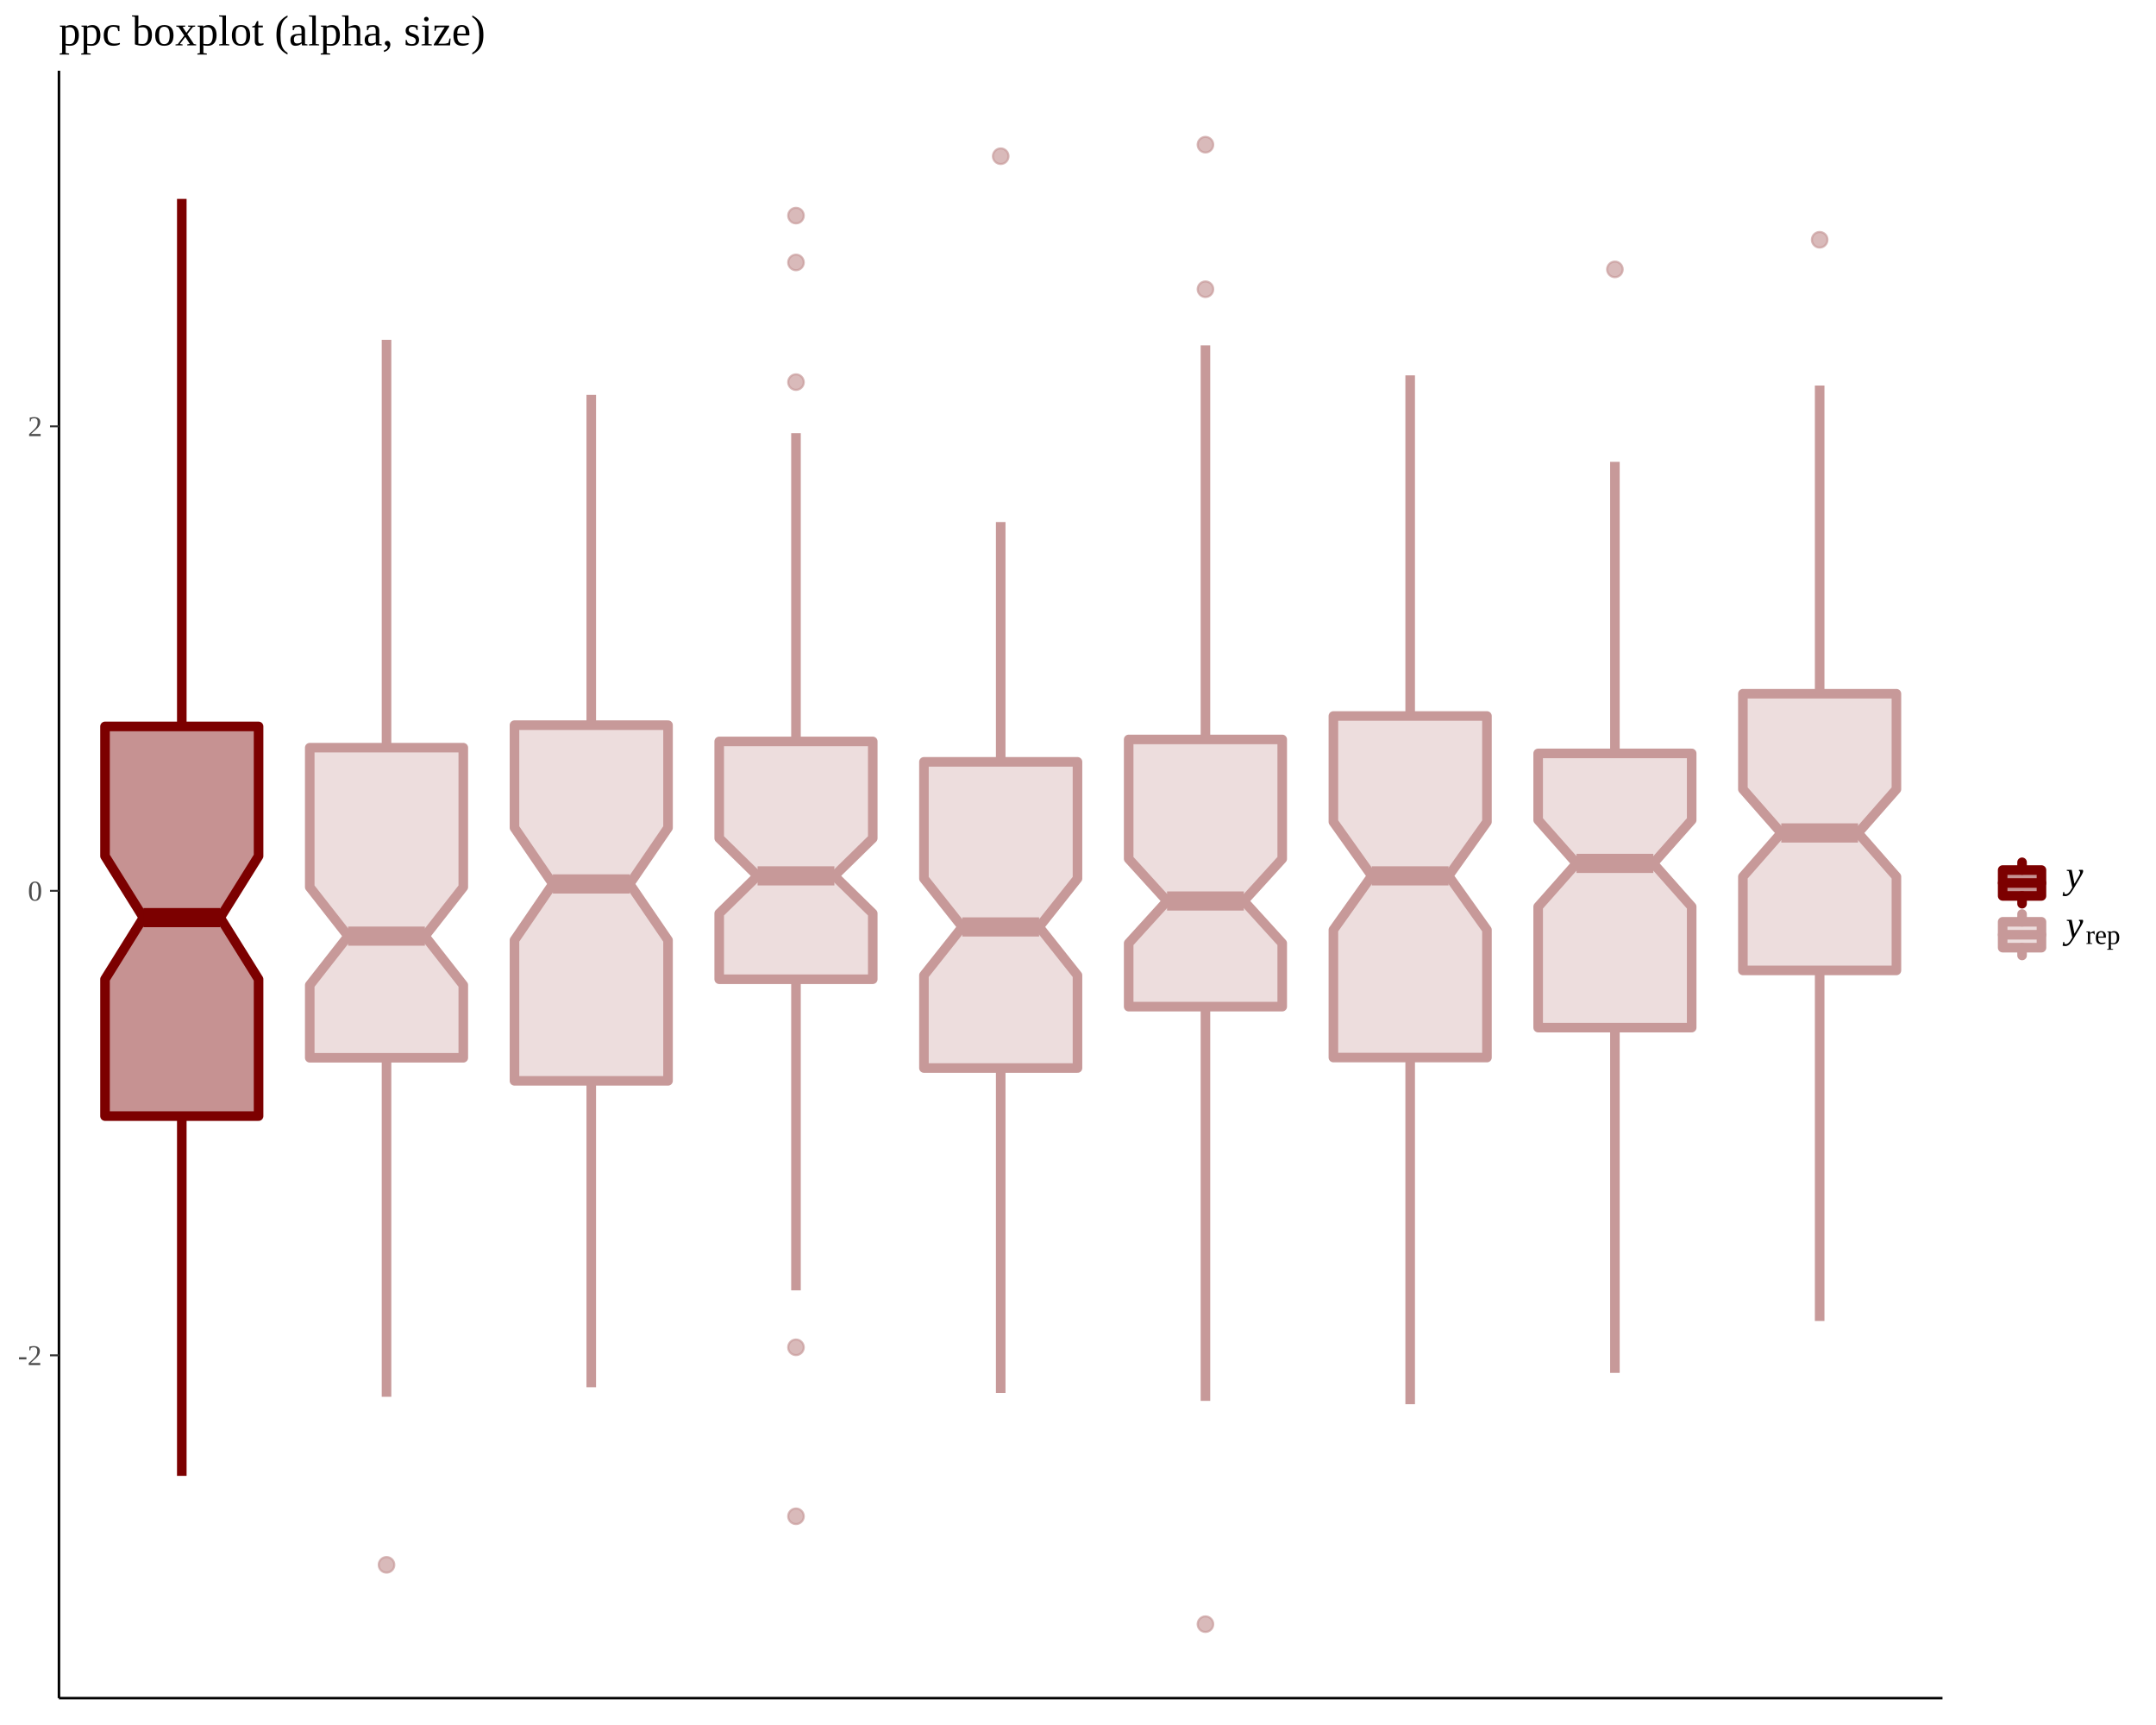
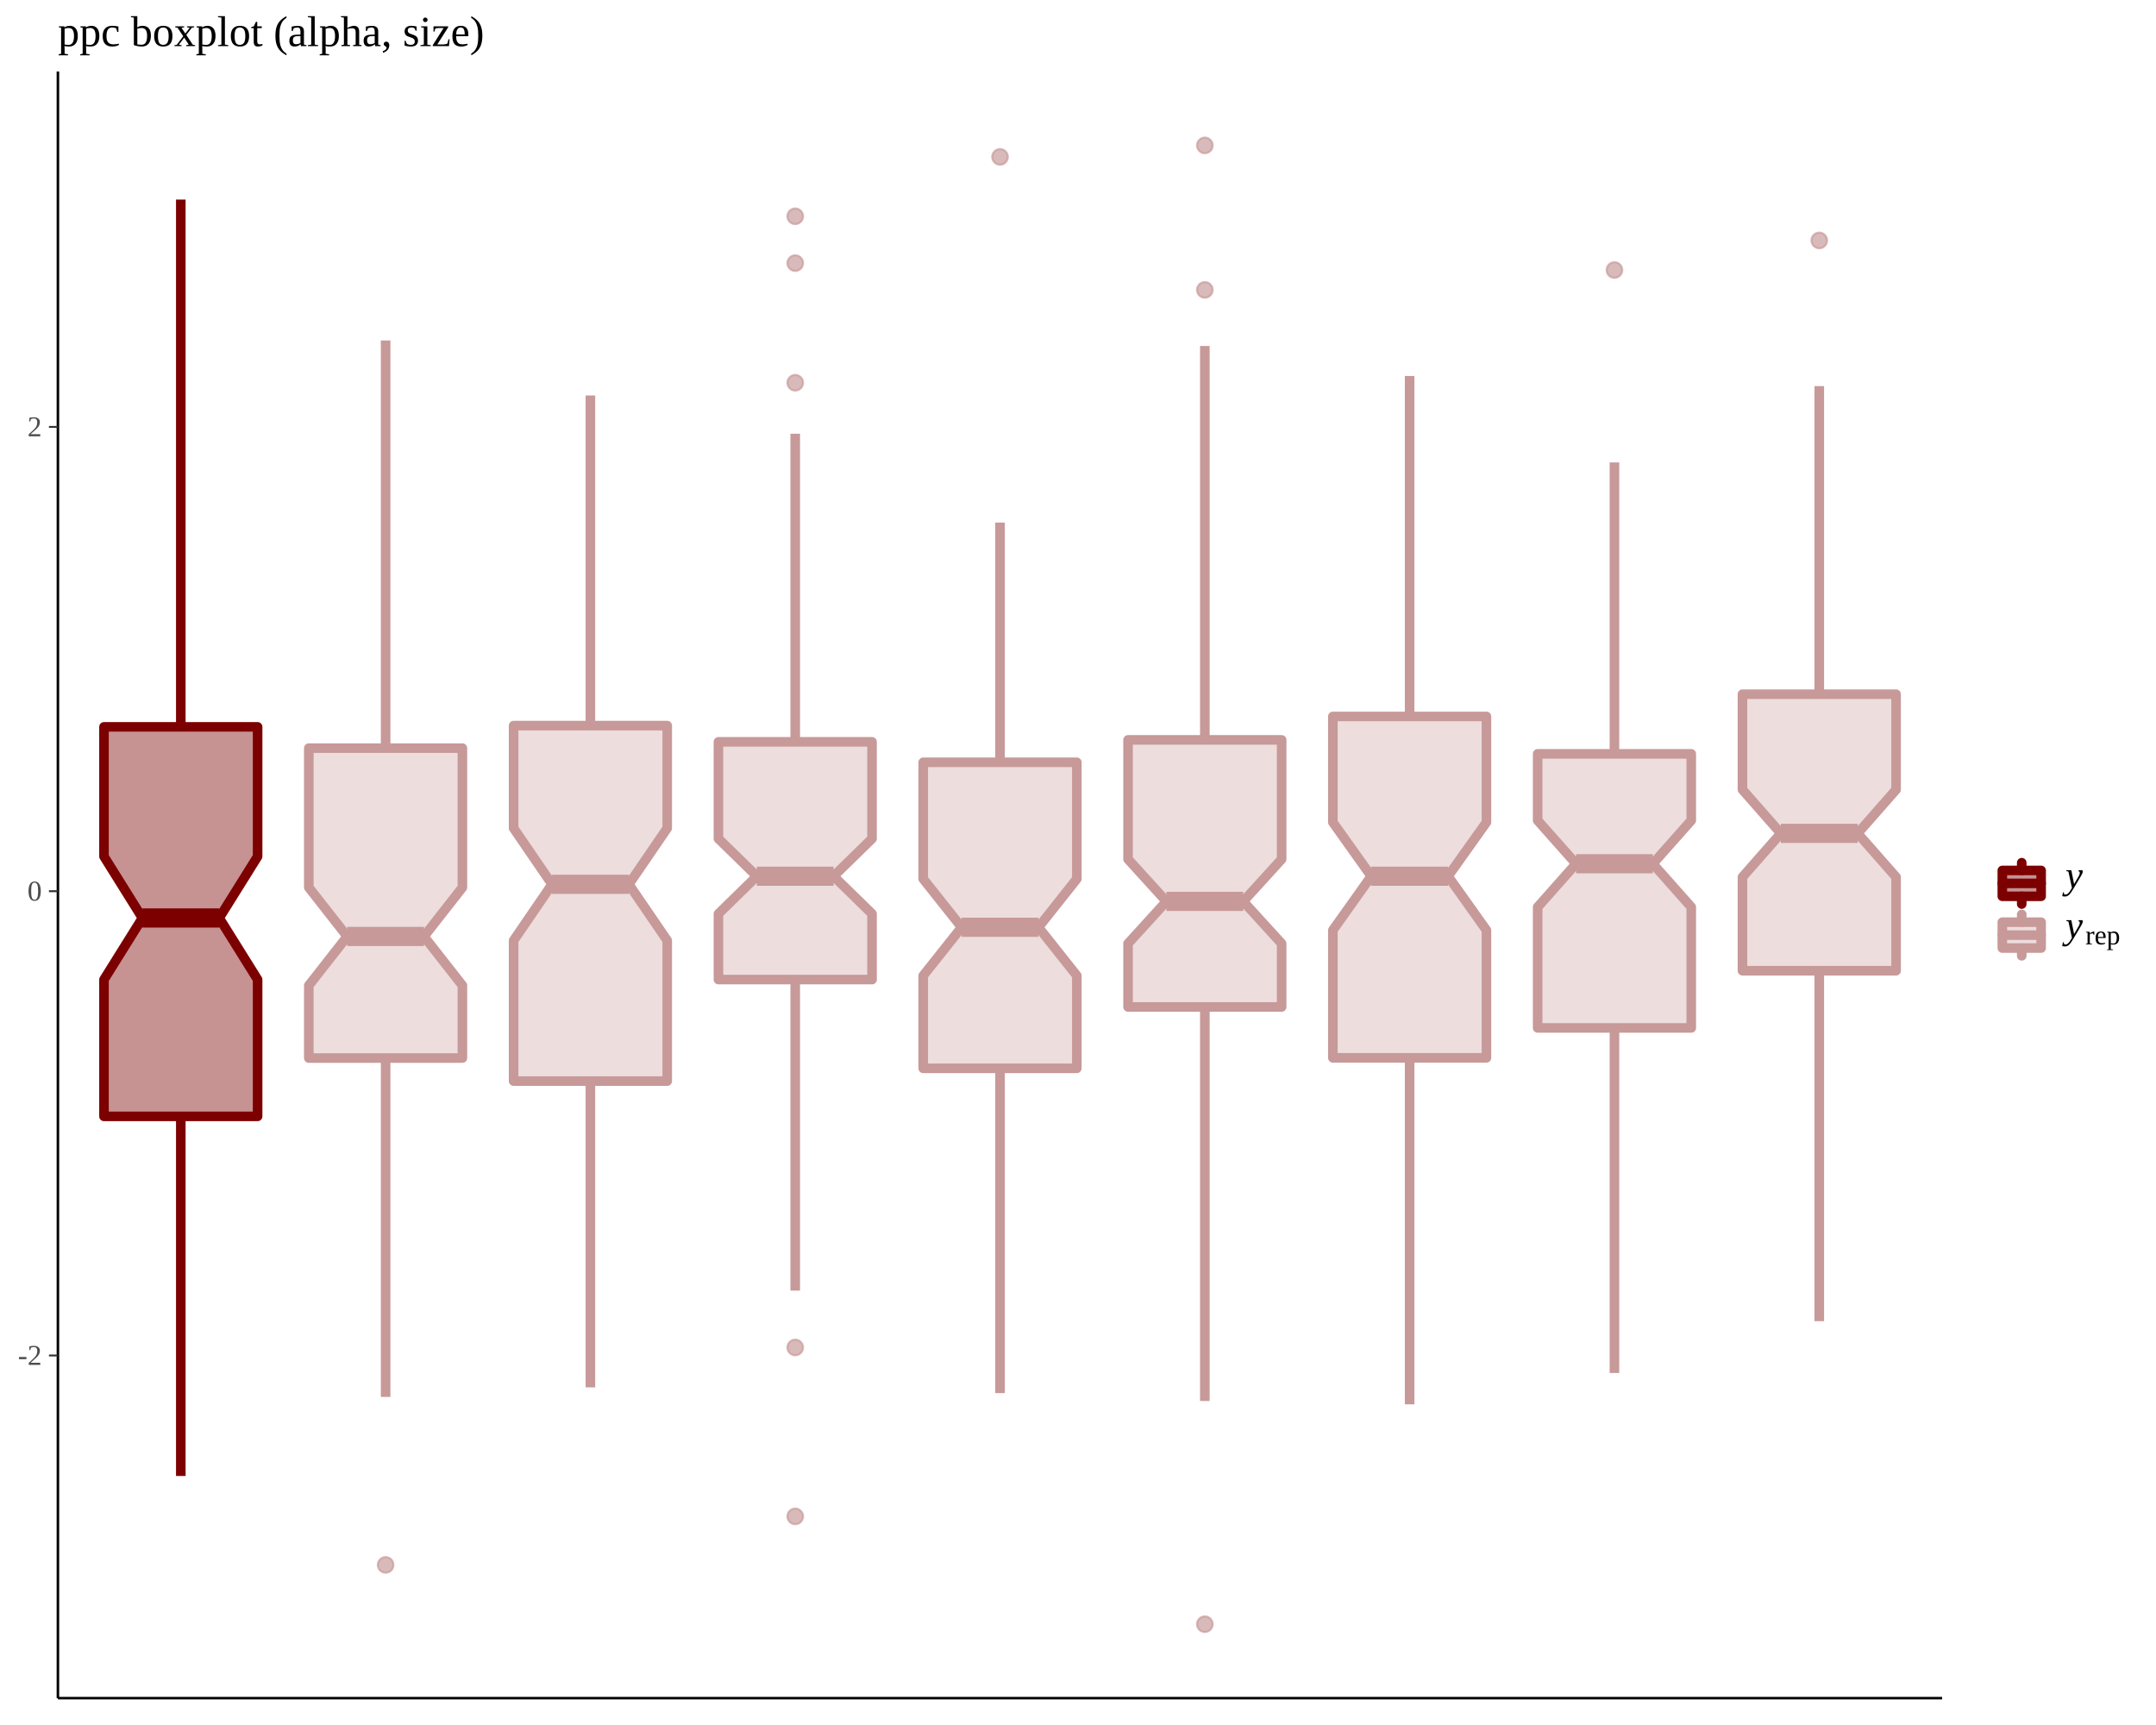
<svg xmlns="http://www.w3.org/2000/svg" viewBox="0 0 720.00 576.00">
  <defs>
    <style type="text/css">
-     line, polyline, path, rect, circle {
+     line, polyline, polygon, path, rect, circle {
      fill: none;
      stroke: #000000;
      stroke-linecap: round;
      stroke-linejoin: round;
      stroke-miterlimit: 10.00;
    }
  </style>
  </defs>
  <rect width="100%" height="100%" style="stroke: none; fill: #FFFFFF;" />
  <defs>
-     <clipPath id="cpMTkuNjg3NXw2NDguNjk3fDU2Ny4wMzR8MjMuNjExNA==">
-       <rect x="19.69" y="23.61" width="629.01" height="543.42" />
+     <clipPath id="cpMTkuMzR8NjQ4LjU4fDU2Ny4wM3wyMy44Ng==">
+       <rect x="19.34" y="23.86" width="629.24" height="543.17" />
    </clipPath>
  </defs>
-   <line x1="60.71" y1="242.56" x2="60.71" y2="66.42" style="stroke-width: 3.20; stroke: #7C0000; stroke-linecap: butt;" clip-path="url(#cpMTkuNjg3NXw2NDguNjk3fDU2Ny4wMzR8MjMuNjExNA==)" />
-   <line x1="60.71" y1="372.68" x2="60.71" y2="492.81" style="stroke-width: 3.20; stroke: #7C0000; stroke-linecap: butt;" clip-path="url(#cpMTkuNjg3NXw2NDguNjk3fDU2Ny4wMzR8MjMuNjExNA==)" />
-   <polyline points="35.07,242.56 35.07,285.86 47.89,306.41 35.07,326.97 35.07,372.68 86.35,372.68 86.35,326.97 73.53,306.41 86.35,285.86 86.35,242.56 35.07,242.56 " style="stroke-width: 3.20; stroke: #7C0000; fill: #8F2727; fill-opacity: 0.50;" clip-path="url(#cpMTkuNjg3NXw2NDguNjk3fDU2Ny4wMzR8MjMuNjExNA==)" />
-   <line x1="47.89" y1="306.41" x2="73.53" y2="306.41" style="stroke-width: 6.40; stroke: #7C0000; stroke-linecap: butt;" clip-path="url(#cpMTkuNjg3NXw2NDguNjk3fDU2Ny4wMzR8MjMuNjExNA==)" />
-   <circle cx="129.08" cy="522.52" r="1.95pt" style="stroke-width: 0.71; stroke: #C79999; stroke-opacity: 0.67; fill: #C79999; fill-opacity: 0.67;" clip-path="url(#cpMTkuNjg3NXw2NDguNjk3fDU2Ny4wMzR8MjMuNjExNA==)" />
-   <line x1="129.08" y1="249.66" x2="129.08" y2="113.48" style="stroke-width: 3.20; stroke: #C79999; stroke-linecap: butt;" clip-path="url(#cpMTkuNjg3NXw2NDguNjk3fDU2Ny4wMzR8MjMuNjExNA==)" />
-   <line x1="129.08" y1="353.20" x2="129.08" y2="466.40" style="stroke-width: 3.20; stroke: #C79999; stroke-linecap: butt;" clip-path="url(#cpMTkuNjg3NXw2NDguNjk3fDU2Ny4wMzR8MjMuNjExNA==)" />
-   <polyline points="103.44,249.66 103.44,296.22 116.26,312.58 103.44,328.94 103.44,353.20 154.72,353.20 154.72,328.94 141.90,312.58 154.72,296.22 154.72,249.66 103.44,249.66 " style="stroke-width: 3.20; stroke: #C79999; fill: #DCBCBC; fill-opacity: 0.50;" clip-path="url(#cpMTkuNjg3NXw2NDguNjk3fDU2Ny4wMzR8MjMuNjExNA==)" />
-   <line x1="116.26" y1="312.58" x2="141.90" y2="312.58" style="stroke-width: 6.40; stroke: #C79999; stroke-linecap: butt;" clip-path="url(#cpMTkuNjg3NXw2NDguNjk3fDU2Ny4wMzR8MjMuNjExNA==)" />
-   <line x1="197.45" y1="242.14" x2="197.45" y2="131.85" style="stroke-width: 3.20; stroke: #C79999; stroke-linecap: butt;" clip-path="url(#cpMTkuNjg3NXw2NDguNjk3fDU2Ny4wMzR8MjMuNjExNA==)" />
-   <line x1="197.45" y1="360.90" x2="197.45" y2="463.21" style="stroke-width: 3.20; stroke: #C79999; stroke-linecap: butt;" clip-path="url(#cpMTkuNjg3NXw2NDguNjk3fDU2Ny4wMzR8MjMuNjExNA==)" />
-   <polyline points="171.81,242.14 171.81,276.40 184.63,295.16 171.81,313.93 171.81,360.90 223.09,360.90 223.09,313.93 210.27,295.16 223.09,276.40 223.09,242.14 171.81,242.14 " style="stroke-width: 3.20; stroke: #C79999; fill: #DCBCBC; fill-opacity: 0.50;" clip-path="url(#cpMTkuNjg3NXw2NDguNjk3fDU2Ny4wMzR8MjMuNjExNA==)" />
-   <line x1="184.63" y1="295.16" x2="210.27" y2="295.16" style="stroke-width: 6.40; stroke: #C79999; stroke-linecap: butt;" clip-path="url(#cpMTkuNjg3NXw2NDguNjk3fDU2Ny4wMzR8MjMuNjExNA==)" />
-   <circle cx="265.82" cy="71.99" r="1.95pt" style="stroke-width: 0.71; stroke: #C79999; stroke-opacity: 0.67; fill: #C79999; fill-opacity: 0.67;" clip-path="url(#cpMTkuNjg3NXw2NDguNjk3fDU2Ny4wMzR8MjMuNjExNA==)" />
-   <circle cx="265.82" cy="449.89" r="1.95pt" style="stroke-width: 0.71; stroke: #C79999; stroke-opacity: 0.67; fill: #C79999; fill-opacity: 0.67;" clip-path="url(#cpMTkuNjg3NXw2NDguNjk3fDU2Ny4wMzR8MjMuNjExNA==)" />
-   <circle cx="265.82" cy="127.59" r="1.95pt" style="stroke-width: 0.71; stroke: #C79999; stroke-opacity: 0.67; fill: #C79999; fill-opacity: 0.67;" clip-path="url(#cpMTkuNjg3NXw2NDguNjk3fDU2Ny4wMzR8MjMuNjExNA==)" />
-   <circle cx="265.82" cy="87.64" r="1.95pt" style="stroke-width: 0.71; stroke: #C79999; stroke-opacity: 0.67; fill: #C79999; fill-opacity: 0.67;" clip-path="url(#cpMTkuNjg3NXw2NDguNjk3fDU2Ny4wMzR8MjMuNjExNA==)" />
-   <circle cx="265.82" cy="506.31" r="1.95pt" style="stroke-width: 0.71; stroke: #C79999; stroke-opacity: 0.67; fill: #C79999; fill-opacity: 0.67;" clip-path="url(#cpMTkuNjg3NXw2NDguNjk3fDU2Ny4wMzR8MjMuNjExNA==)" />
-   <line x1="265.82" y1="247.57" x2="265.82" y2="144.63" style="stroke-width: 3.20; stroke: #C79999; stroke-linecap: butt;" clip-path="url(#cpMTkuNjg3NXw2NDguNjk3fDU2Ny4wMzR8MjMuNjExNA==)" />
-   <line x1="265.82" y1="326.98" x2="265.82" y2="430.87" style="stroke-width: 3.20; stroke: #C79999; stroke-linecap: butt;" clip-path="url(#cpMTkuNjg3NXw2NDguNjk3fDU2Ny4wMzR8MjMuNjExNA==)" />
-   <polyline points="240.18,247.57 240.18,279.91 253.00,292.46 240.18,305.01 240.18,326.98 291.46,326.98 291.46,305.01 278.64,292.46 291.46,279.91 291.46,247.57 240.18,247.57 " style="stroke-width: 3.20; stroke: #C79999; fill: #DCBCBC; fill-opacity: 0.50;" clip-path="url(#cpMTkuNjg3NXw2NDguNjk3fDU2Ny4wMzR8MjMuNjExNA==)" />
-   <line x1="253.00" y1="292.46" x2="278.64" y2="292.46" style="stroke-width: 6.40; stroke: #C79999; stroke-linecap: butt;" clip-path="url(#cpMTkuNjg3NXw2NDguNjk3fDU2Ny4wMzR8MjMuNjExNA==)" />
-   <circle cx="334.19" cy="52.16" r="1.95pt" style="stroke-width: 0.71; stroke: #C79999; stroke-opacity: 0.67; fill: #C79999; fill-opacity: 0.67;" clip-path="url(#cpMTkuNjg3NXw2NDguNjk3fDU2Ny4wMzR8MjMuNjExNA==)" />
-   <line x1="334.19" y1="254.39" x2="334.19" y2="174.31" style="stroke-width: 3.20; stroke: #C79999; stroke-linecap: butt;" clip-path="url(#cpMTkuNjg3NXw2NDguNjk3fDU2Ny4wMzR8MjMuNjExNA==)" />
-   <line x1="334.19" y1="356.63" x2="334.19" y2="465.12" style="stroke-width: 3.20; stroke: #C79999; stroke-linecap: butt;" clip-path="url(#cpMTkuNjg3NXw2NDguNjk3fDU2Ny4wMzR8MjMuNjExNA==)" />
-   <polyline points="308.55,254.39 308.55,293.36 321.37,309.51 308.55,325.67 308.55,356.63 359.83,356.63 359.83,325.67 347.01,309.51 359.83,293.36 359.83,254.39 308.55,254.39 " style="stroke-width: 3.20; stroke: #C79999; fill: #DCBCBC; fill-opacity: 0.50;" clip-path="url(#cpMTkuNjg3NXw2NDguNjk3fDU2Ny4wMzR8MjMuNjExNA==)" />
-   <line x1="321.37" y1="309.51" x2="347.01" y2="309.51" style="stroke-width: 6.40; stroke: #C79999; stroke-linecap: butt;" clip-path="url(#cpMTkuNjg3NXw2NDguNjk3fDU2Ny4wMzR8MjMuNjExNA==)" />
-   <circle cx="402.56" cy="96.58" r="1.95pt" style="stroke-width: 0.71; stroke: #C79999; stroke-opacity: 0.67; fill: #C79999; fill-opacity: 0.67;" clip-path="url(#cpMTkuNjg3NXw2NDguNjk3fDU2Ny4wMzR8MjMuNjExNA==)" />
-   <circle cx="402.56" cy="48.31" r="1.95pt" style="stroke-width: 0.71; stroke: #C79999; stroke-opacity: 0.67; fill: #C79999; fill-opacity: 0.67;" clip-path="url(#cpMTkuNjg3NXw2NDguNjk3fDU2Ny4wMzR8MjMuNjExNA==)" />
-   <circle cx="402.56" cy="542.33" r="1.95pt" style="stroke-width: 0.71; stroke: #C79999; stroke-opacity: 0.67; fill: #C79999; fill-opacity: 0.67;" clip-path="url(#cpMTkuNjg3NXw2NDguNjk3fDU2Ny4wMzR8MjMuNjExNA==)" />
-   <line x1="402.56" y1="246.91" x2="402.56" y2="115.32" style="stroke-width: 3.20; stroke: #C79999; stroke-linecap: butt;" clip-path="url(#cpMTkuNjg3NXw2NDguNjk3fDU2Ny4wMzR8MjMuNjExNA==)" />
-   <line x1="402.56" y1="336.13" x2="402.56" y2="467.76" style="stroke-width: 3.20; stroke: #C79999; stroke-linecap: butt;" clip-path="url(#cpMTkuNjg3NXw2NDguNjk3fDU2Ny4wMzR8MjMuNjExNA==)" />
-   <polyline points="376.92,246.91 376.92,286.77 389.74,300.86 376.92,314.96 376.92,336.13 428.20,336.13 428.20,314.96 415.38,300.86 428.20,286.77 428.20,246.91 376.92,246.91 " style="stroke-width: 3.20; stroke: #C79999; fill: #DCBCBC; fill-opacity: 0.50;" clip-path="url(#cpMTkuNjg3NXw2NDguNjk3fDU2Ny4wMzR8MjMuNjExNA==)" />
-   <line x1="389.74" y1="300.86" x2="415.38" y2="300.86" style="stroke-width: 6.40; stroke: #C79999; stroke-linecap: butt;" clip-path="url(#cpMTkuNjg3NXw2NDguNjk3fDU2Ny4wMzR8MjMuNjExNA==)" />
-   <line x1="470.93" y1="239.08" x2="470.93" y2="125.34" style="stroke-width: 3.20; stroke: #C79999; stroke-linecap: butt;" clip-path="url(#cpMTkuNjg3NXw2NDguNjk3fDU2Ny4wMzR8MjMuNjExNA==)" />
-   <line x1="470.93" y1="353.13" x2="470.93" y2="468.88" style="stroke-width: 3.20; stroke: #C79999; stroke-linecap: butt;" clip-path="url(#cpMTkuNjg3NXw2NDguNjk3fDU2Ny4wMzR8MjMuNjExNA==)" />
-   <polyline points="445.29,239.08 445.29,274.44 458.11,292.46 445.29,310.48 445.29,353.13 496.57,353.13 496.57,310.48 483.75,292.46 496.57,274.44 496.57,239.08 445.29,239.08 " style="stroke-width: 3.20; stroke: #C79999; fill: #DCBCBC; fill-opacity: 0.50;" clip-path="url(#cpMTkuNjg3NXw2NDguNjk3fDU2Ny4wMzR8MjMuNjExNA==)" />
-   <line x1="458.11" y1="292.46" x2="483.75" y2="292.46" style="stroke-width: 6.40; stroke: #C79999; stroke-linecap: butt;" clip-path="url(#cpMTkuNjg3NXw2NDguNjk3fDU2Ny4wMzR8MjMuNjExNA==)" />
-   <circle cx="539.30" cy="89.95" r="1.95pt" style="stroke-width: 0.71; stroke: #C79999; stroke-opacity: 0.67; fill: #C79999; fill-opacity: 0.67;" clip-path="url(#cpMTkuNjg3NXw2NDguNjk3fDU2Ny4wMzR8MjMuNjExNA==)" />
-   <line x1="539.30" y1="251.57" x2="539.30" y2="154.22" style="stroke-width: 3.20; stroke: #C79999; stroke-linecap: butt;" clip-path="url(#cpMTkuNjg3NXw2NDguNjk3fDU2Ny4wMzR8MjMuNjExNA==)" />
-   <line x1="539.30" y1="343.13" x2="539.30" y2="458.41" style="stroke-width: 3.20; stroke: #C79999; stroke-linecap: butt;" clip-path="url(#cpMTkuNjg3NXw2NDguNjk3fDU2Ny4wMzR8MjMuNjExNA==)" />
-   <polyline points="513.67,251.57 513.67,273.83 526.48,288.30 513.67,302.76 513.67,343.13 564.94,343.13 564.94,302.76 552.12,288.30 564.94,273.83 564.94,251.57 513.67,251.57 " style="stroke-width: 3.20; stroke: #C79999; fill: #DCBCBC; fill-opacity: 0.50;" clip-path="url(#cpMTkuNjg3NXw2NDguNjk3fDU2Ny4wMzR8MjMuNjExNA==)" />
-   <line x1="526.48" y1="288.30" x2="552.12" y2="288.30" style="stroke-width: 6.40; stroke: #C79999; stroke-linecap: butt;" clip-path="url(#cpMTkuNjg3NXw2NDguNjk3fDU2Ny4wMzR8MjMuNjExNA==)" />
-   <circle cx="607.68" cy="80.06" r="1.95pt" style="stroke-width: 0.71; stroke: #C79999; stroke-opacity: 0.67; fill: #C79999; fill-opacity: 0.67;" clip-path="url(#cpMTkuNjg3NXw2NDguNjk3fDU2Ny4wMzR8MjMuNjExNA==)" />
-   <line x1="607.68" y1="231.65" x2="607.68" y2="128.73" style="stroke-width: 3.20; stroke: #C79999; stroke-linecap: butt;" clip-path="url(#cpMTkuNjg3NXw2NDguNjk3fDU2Ny4wMzR8MjMuNjExNA==)" />
-   <line x1="607.68" y1="324.03" x2="607.68" y2="441.10" style="stroke-width: 3.20; stroke: #C79999; stroke-linecap: butt;" clip-path="url(#cpMTkuNjg3NXw2NDguNjk3fDU2Ny4wMzR8MjMuNjExNA==)" />
-   <polyline points="582.04,231.65 582.04,263.54 594.86,278.13 582.04,292.73 582.04,324.03 633.31,324.03 633.31,292.73 620.49,278.13 633.31,263.54 633.31,231.65 582.04,231.65 " style="stroke-width: 3.20; stroke: #C79999; fill: #DCBCBC; fill-opacity: 0.50;" clip-path="url(#cpMTkuNjg3NXw2NDguNjk3fDU2Ny4wMzR8MjMuNjExNA==)" />
-   <line x1="594.86" y1="278.13" x2="620.49" y2="278.13" style="stroke-width: 6.40; stroke: #C79999; stroke-linecap: butt;" clip-path="url(#cpMTkuNjg3NXw2NDguNjk3fDU2Ny4wMzR8MjMuNjExNA==)" />
+   <line x1="60.38" y1="242.71" x2="60.38" y2="66.65" style="stroke-width: 3.20; stroke: #7C0000; stroke-linecap: butt;" clip-path="url(#cpMTkuMzR8NjQ4LjU4fDU2Ny4wM3wyMy44Ng==)" />
+   <line x1="60.38" y1="372.77" x2="60.38" y2="492.84" style="stroke-width: 3.20; stroke: #7C0000; stroke-linecap: butt;" clip-path="url(#cpMTkuMzR8NjQ4LjU4fDU2Ny4wM3wyMy44Ng==)" />
+   <polygon points="34.73,242.71 34.73,285.99 47.56,306.53 34.73,327.08 34.73,372.77 86.03,372.77 86.03,327.08 73.20,306.53 86.03,285.99 86.03,242.71 34.73,242.71 " style="stroke-width: 3.20; stroke: #7C0000; fill: #8F2727; fill-opacity: 0.50;" clip-path="url(#cpMTkuMzR8NjQ4LjU4fDU2Ny4wM3wyMy44Ng==)" />
+   <line x1="47.56" y1="306.53" x2="73.20" y2="306.53" style="stroke-width: 6.40; stroke: #7C0000; stroke-linecap: butt;" clip-path="url(#cpMTkuMzR8NjQ4LjU4fDU2Ny4wM3wyMy44Ng==)" />
+   <circle cx="128.78" cy="522.54" r="1.95pt" style="stroke-width: 0.71; stroke: #C79999; stroke-opacity: 0.67; fill: #C79999; fill-opacity: 0.67;" clip-path="url(#cpMTkuMzR8NjQ4LjU4fDU2Ny4wM3wyMy44Ng==)" />
+   <line x1="128.78" y1="249.81" x2="128.78" y2="113.69" style="stroke-width: 3.20; stroke: #C79999; stroke-linecap: butt;" clip-path="url(#cpMTkuMzR8NjQ4LjU4fDU2Ny4wM3wyMy44Ng==)" />
+   <line x1="128.78" y1="353.30" x2="128.78" y2="466.44" style="stroke-width: 3.20; stroke: #C79999; stroke-linecap: butt;" clip-path="url(#cpMTkuMzR8NjQ4LjU4fDU2Ny4wM3wyMy44Ng==)" />
+   <polygon points="103.13,249.81 103.13,296.34 115.95,312.69 103.13,329.05 103.13,353.30 154.42,353.30 154.42,329.05 141.60,312.69 154.42,296.34 154.42,249.81 103.13,249.81 " style="stroke-width: 3.20; stroke: #C79999; fill: #DCBCBC; fill-opacity: 0.50;" clip-path="url(#cpMTkuMzR8NjQ4LjU4fDU2Ny4wM3wyMy44Ng==)" />
+   <line x1="115.95" y1="312.69" x2="141.60" y2="312.69" style="stroke-width: 6.40; stroke: #C79999; stroke-linecap: butt;" clip-path="url(#cpMTkuMzR8NjQ4LjU4fDU2Ny4wM3wyMy44Ng==)" />
+   <line x1="197.17" y1="242.29" x2="197.17" y2="132.05" style="stroke-width: 3.20; stroke: #C79999; stroke-linecap: butt;" clip-path="url(#cpMTkuMzR8NjQ4LjU4fDU2Ny4wM3wyMy44Ng==)" />
+   <line x1="197.17" y1="360.99" x2="197.17" y2="463.26" style="stroke-width: 3.20; stroke: #C79999; stroke-linecap: butt;" clip-path="url(#cpMTkuMzR8NjQ4LjU4fDU2Ny4wM3wyMy44Ng==)" />
+   <polygon points="171.52,242.29 171.52,276.54 184.35,295.29 171.52,314.04 171.52,360.99 222.82,360.99 222.82,314.04 210.00,295.29 222.82,276.54 222.82,242.29 171.52,242.29 " style="stroke-width: 3.20; stroke: #C79999; fill: #DCBCBC; fill-opacity: 0.50;" clip-path="url(#cpMTkuMzR8NjQ4LjU4fDU2Ny4wM3wyMy44Ng==)" />
+   <line x1="184.35" y1="295.29" x2="210.00" y2="295.29" style="stroke-width: 6.40; stroke: #C79999; stroke-linecap: butt;" clip-path="url(#cpMTkuMzR8NjQ4LjU4fDU2Ny4wM3wyMy44Ng==)" />
+   <circle cx="265.57" cy="72.22" r="1.95pt" style="stroke-width: 0.71; stroke: #C79999; stroke-opacity: 0.67; fill: #C79999; fill-opacity: 0.67;" clip-path="url(#cpMTkuMzR8NjQ4LjU4fDU2Ny4wM3wyMy44Ng==)" />
+   <circle cx="265.57" cy="449.94" r="1.95pt" style="stroke-width: 0.71; stroke: #C79999; stroke-opacity: 0.67; fill: #C79999; fill-opacity: 0.67;" clip-path="url(#cpMTkuMzR8NjQ4LjU4fDU2Ny4wM3wyMy44Ng==)" />
+   <circle cx="265.57" cy="127.80" r="1.95pt" style="stroke-width: 0.71; stroke: #C79999; stroke-opacity: 0.67; fill: #C79999; fill-opacity: 0.67;" clip-path="url(#cpMTkuMzR8NjQ4LjU4fDU2Ny4wM3wyMy44Ng==)" />
+   <circle cx="265.57" cy="87.86" r="1.95pt" style="stroke-width: 0.71; stroke: #C79999; stroke-opacity: 0.67; fill: #C79999; fill-opacity: 0.67;" clip-path="url(#cpMTkuMzR8NjQ4LjU4fDU2Ny4wM3wyMy44Ng==)" />
+   <circle cx="265.57" cy="506.34" r="1.95pt" style="stroke-width: 0.71; stroke: #C79999; stroke-opacity: 0.67; fill: #C79999; fill-opacity: 0.67;" clip-path="url(#cpMTkuMzR8NjQ4LjU4fDU2Ny4wM3wyMy44Ng==)" />
+   <line x1="265.57" y1="247.71" x2="265.57" y2="144.82" style="stroke-width: 3.20; stroke: #C79999; stroke-linecap: butt;" clip-path="url(#cpMTkuMzR8NjQ4LjU4fDU2Ny4wM3wyMy44Ng==)" />
+   <line x1="265.57" y1="327.09" x2="265.57" y2="430.94" style="stroke-width: 3.20; stroke: #C79999; stroke-linecap: butt;" clip-path="url(#cpMTkuMzR8NjQ4LjU4fDU2Ny4wM3wyMy44Ng==)" />
+   <polygon points="239.92,247.71 239.92,280.04 252.74,292.58 239.92,305.13 239.92,327.09 291.22,327.09 291.22,305.13 278.39,292.58 291.22,280.04 291.22,247.71 239.92,247.71 " style="stroke-width: 3.20; stroke: #C79999; fill: #DCBCBC; fill-opacity: 0.50;" clip-path="url(#cpMTkuMzR8NjQ4LjU4fDU2Ny4wM3wyMy44Ng==)" />
+   <line x1="252.74" y1="292.58" x2="278.39" y2="292.58" style="stroke-width: 6.40; stroke: #C79999; stroke-linecap: butt;" clip-path="url(#cpMTkuMzR8NjQ4LjU4fDU2Ny4wM3wyMy44Ng==)" />
+   <circle cx="333.96" cy="52.39" r="1.95pt" style="stroke-width: 0.71; stroke: #C79999; stroke-opacity: 0.67; fill: #C79999; fill-opacity: 0.67;" clip-path="url(#cpMTkuMzR8NjQ4LjU4fDU2Ny4wM3wyMy44Ng==)" />
+   <line x1="333.96" y1="254.54" x2="333.96" y2="174.49" style="stroke-width: 3.20; stroke: #C79999; stroke-linecap: butt;" clip-path="url(#cpMTkuMzR8NjQ4LjU4fDU2Ny4wM3wyMy44Ng==)" />
+   <line x1="333.96" y1="356.73" x2="333.96" y2="465.17" style="stroke-width: 3.20; stroke: #C79999; stroke-linecap: butt;" clip-path="url(#cpMTkuMzR8NjQ4LjU4fDU2Ny4wM3wyMy44Ng==)" />
+   <polygon points="308.31,254.54 308.31,293.48 321.14,309.63 308.31,325.78 308.31,356.73 359.61,356.73 359.61,325.78 346.79,309.63 359.61,293.48 359.61,254.54 308.31,254.54 " style="stroke-width: 3.20; stroke: #C79999; fill: #DCBCBC; fill-opacity: 0.50;" clip-path="url(#cpMTkuMzR8NjQ4LjU4fDU2Ny4wM3wyMy44Ng==)" />
+   <line x1="321.14" y1="309.63" x2="346.79" y2="309.63" style="stroke-width: 6.40; stroke: #C79999; stroke-linecap: butt;" clip-path="url(#cpMTkuMzR8NjQ4LjU4fDU2Ny4wM3wyMy44Ng==)" />
+   <circle cx="402.36" cy="96.80" r="1.95pt" style="stroke-width: 0.71; stroke: #C79999; stroke-opacity: 0.67; fill: #C79999; fill-opacity: 0.67;" clip-path="url(#cpMTkuMzR8NjQ4LjU4fDU2Ny4wM3wyMy44Ng==)" />
+   <circle cx="402.36" cy="48.55" r="1.95pt" style="stroke-width: 0.71; stroke: #C79999; stroke-opacity: 0.67; fill: #C79999; fill-opacity: 0.67;" clip-path="url(#cpMTkuMzR8NjQ4LjU4fDU2Ny4wM3wyMy44Ng==)" />
+   <circle cx="402.36" cy="542.34" r="1.95pt" style="stroke-width: 0.71; stroke: #C79999; stroke-opacity: 0.67; fill: #C79999; fill-opacity: 0.67;" clip-path="url(#cpMTkuMzR8NjQ4LjU4fDU2Ny4wM3wyMy44Ng==)" />
+   <line x1="402.36" y1="247.06" x2="402.36" y2="115.53" style="stroke-width: 3.20; stroke: #C79999; stroke-linecap: butt;" clip-path="url(#cpMTkuMzR8NjQ4LjU4fDU2Ny4wM3wyMy44Ng==)" />
+   <line x1="402.36" y1="336.23" x2="402.36" y2="467.80" style="stroke-width: 3.20; stroke: #C79999; stroke-linecap: butt;" clip-path="url(#cpMTkuMzR8NjQ4LjU4fDU2Ny4wM3wyMy44Ng==)" />
+   <polygon points="376.71,247.06 376.71,286.90 389.53,300.99 376.71,315.07 376.71,336.23 428.01,336.23 428.01,315.07 415.18,300.99 428.01,286.90 428.01,247.06 376.71,247.06 " style="stroke-width: 3.20; stroke: #C79999; fill: #DCBCBC; fill-opacity: 0.50;" clip-path="url(#cpMTkuMzR8NjQ4LjU4fDU2Ny4wM3wyMy44Ng==)" />
+   <line x1="389.53" y1="300.99" x2="415.18" y2="300.99" style="stroke-width: 6.40; stroke: #C79999; stroke-linecap: butt;" clip-path="url(#cpMTkuMzR8NjQ4LjU4fDU2Ny4wM3wyMy44Ng==)" />
+   <line x1="470.75" y1="239.23" x2="470.75" y2="125.54" style="stroke-width: 3.20; stroke: #C79999; stroke-linecap: butt;" clip-path="url(#cpMTkuMzR8NjQ4LjU4fDU2Ny4wM3wyMy44Ng==)" />
+   <line x1="470.75" y1="353.23" x2="470.75" y2="468.93" style="stroke-width: 3.20; stroke: #C79999; stroke-linecap: butt;" clip-path="url(#cpMTkuMzR8NjQ4LjU4fDU2Ny4wM3wyMy44Ng==)" />
+   <polygon points="445.11,239.23 445.11,274.57 457.93,292.58 445.11,310.60 445.11,353.23 496.40,353.23 496.40,310.60 483.58,292.58 496.40,274.57 496.40,239.23 445.11,239.23 " style="stroke-width: 3.20; stroke: #C79999; fill: #DCBCBC; fill-opacity: 0.50;" clip-path="url(#cpMTkuMzR8NjQ4LjU4fDU2Ny4wM3wyMy44Ng==)" />
+   <line x1="457.93" y1="292.58" x2="483.58" y2="292.58" style="stroke-width: 6.40; stroke: #C79999; stroke-linecap: butt;" clip-path="url(#cpMTkuMzR8NjQ4LjU4fDU2Ny4wM3wyMy44Ng==)" />
+   <circle cx="539.15" cy="90.17" r="1.95pt" style="stroke-width: 0.71; stroke: #C79999; stroke-opacity: 0.67; fill: #C79999; fill-opacity: 0.67;" clip-path="url(#cpMTkuMzR8NjQ4LjU4fDU2Ny4wM3wyMy44Ng==)" />
+   <line x1="539.15" y1="251.72" x2="539.15" y2="154.41" style="stroke-width: 3.20; stroke: #C79999; stroke-linecap: butt;" clip-path="url(#cpMTkuMzR8NjQ4LjU4fDU2Ny4wM3wyMy44Ng==)" />
+   <line x1="539.15" y1="343.24" x2="539.15" y2="458.46" style="stroke-width: 3.20; stroke: #C79999; stroke-linecap: butt;" clip-path="url(#cpMTkuMzR8NjQ4LjU4fDU2Ny4wM3wyMy44Ng==)" />
+   <polygon points="513.50,251.72 513.50,273.96 526.33,288.42 513.50,302.88 513.50,343.24 564.80,343.24 564.80,302.88 551.97,288.42 564.80,273.96 564.80,251.72 513.50,251.72 " style="stroke-width: 3.20; stroke: #C79999; fill: #DCBCBC; fill-opacity: 0.50;" clip-path="url(#cpMTkuMzR8NjQ4LjU4fDU2Ny4wM3wyMy44Ng==)" />
+   <line x1="526.33" y1="288.42" x2="551.97" y2="288.42" style="stroke-width: 6.40; stroke: #C79999; stroke-linecap: butt;" clip-path="url(#cpMTkuMzR8NjQ4LjU4fDU2Ny4wM3wyMy44Ng==)" />
+   <circle cx="607.55" cy="80.29" r="1.95pt" style="stroke-width: 0.71; stroke: #C79999; stroke-opacity: 0.67; fill: #C79999; fill-opacity: 0.67;" clip-path="url(#cpMTkuMzR8NjQ4LjU4fDU2Ny4wM3wyMy44Ng==)" />
+   <line x1="607.55" y1="231.80" x2="607.55" y2="128.93" style="stroke-width: 3.20; stroke: #C79999; stroke-linecap: butt;" clip-path="url(#cpMTkuMzR8NjQ4LjU4fDU2Ny4wM3wyMy44Ng==)" />
+   <line x1="607.55" y1="324.14" x2="607.55" y2="441.15" style="stroke-width: 3.20; stroke: #C79999; stroke-linecap: butt;" clip-path="url(#cpMTkuMzR8NjQ4LjU4fDU2Ny4wM3wyMy44Ng==)" />
+   <polygon points="581.90,231.80 581.90,263.68 594.72,278.27 581.90,292.86 581.90,324.14 633.20,324.14 633.20,292.86 620.37,278.27 633.20,263.68 633.20,231.80 581.90,231.80 " style="stroke-width: 3.20; stroke: #C79999; fill: #DCBCBC; fill-opacity: 0.50;" clip-path="url(#cpMTkuMzR8NjQ4LjU4fDU2Ny4wM3wyMy44Ng==)" />
+   <line x1="594.72" y1="278.27" x2="620.37" y2="278.27" style="stroke-width: 6.40; stroke: #C79999; stroke-linecap: butt;" clip-path="url(#cpMTkuMzR8NjQ4LjU4fDU2Ny4wM3wyMy44Ng==)" />
  <defs>
-     <clipPath id="cpMHw3MjB8NTc2fDA=">
+     <clipPath id="cpMC4wMHw3MjAuMDB8NTc2LjAwfDAuMDA=">
      <rect x="0.00" y="0.00" width="720.00" height="576.00" />
    </clipPath>
  </defs>
-   <polyline points="19.69,567.03 19.69,23.61 " style="stroke-width: 0.85; stroke-linecap: butt;" clip-path="url(#cpMHw3MjB8NTc2fDA=)" />
-   <g clip-path="url(#cpMHw3MjB8NTc2fDA=)">
-     <text x="5.98" y="455.83" style="font-size: 9.60px; fill: #4D4D4D; font-family: Liberation Serif;" textLength="8.33px" lengthAdjust="spacingAndGlyphs">-2</text>
+   <polyline points="19.34,567.03 19.34,23.86 " style="stroke-width: 0.85; stroke-linecap: butt;" clip-path="url(#cpMC4wMHw3MjAuMDB8NTc2LjAwfDAuMDA=)" />
+   <g clip-path="url(#cpMC4wMHw3MjAuMDB8NTc2LjAwfDAuMDA=)">
+     <text x="5.98" y="455.75" style="font-size: 9.60px; fill: #4D4D4D; font-family: Liberation Serif;" textLength="7.98px" lengthAdjust="spacingAndGlyphs">-2</text>
  </g>
-   <g clip-path="url(#cpMHw3MjB8NTc2fDA=)">
-     <text x="9.31" y="300.73" style="font-size: 9.60px; fill: #4D4D4D; font-family: Liberation Serif;" textLength="5.00px" lengthAdjust="spacingAndGlyphs">0</text>
+   <g clip-path="url(#cpMC4wMHw3MjAuMDB8NTc2LjAwfDAuMDA=)">
+     <text x="9.17" y="300.72" style="font-size: 9.60px; fill: #4D4D4D; font-family: Liberation Serif;" textLength="4.80px" lengthAdjust="spacingAndGlyphs">0</text>
  </g>
-   <g clip-path="url(#cpMHw3MjB8NTc2fDA=)">
-     <text x="9.31" y="145.63" style="font-size: 9.60px; fill: #4D4D4D; font-family: Liberation Serif;" textLength="5.00px" lengthAdjust="spacingAndGlyphs">2</text>
+   <g clip-path="url(#cpMC4wMHw3MjAuMDB8NTc2LjAwfDAuMDA=)">
+     <text x="9.17" y="145.69" style="font-size: 9.60px; fill: #4D4D4D; font-family: Liberation Serif;" textLength="4.80px" lengthAdjust="spacingAndGlyphs">2</text>
  </g>
-   <polyline points="16.70,452.56 19.69,452.56 " style="stroke-width: 0.64; stroke: #333333; stroke-linecap: butt;" clip-path="url(#cpMHw3MjB8NTc2fDA=)" />
-   <polyline points="16.70,297.46 19.69,297.46 " style="stroke-width: 0.64; stroke: #333333; stroke-linecap: butt;" clip-path="url(#cpMHw3MjB8NTc2fDA=)" />
-   <polyline points="16.70,142.36 19.69,142.36 " style="stroke-width: 0.64; stroke: #333333; stroke-linecap: butt;" clip-path="url(#cpMHw3MjB8NTc2fDA=)" />
-   <polyline points="19.69,567.03 648.70,567.03 " style="stroke-width: 0.85; stroke-linecap: butt;" clip-path="url(#cpMHw3MjB8NTc2fDA=)" />
-   <polyline points="675.27,301.76 675.27,299.16 " style="stroke-width: 3.20; stroke: #7C0000;" clip-path="url(#cpMHw3MjB8NTc2fDA=)" />
-   <polyline points="675.27,290.52 675.27,287.93 " style="stroke-width: 3.20; stroke: #7C0000;" clip-path="url(#cpMHw3MjB8NTc2fDA=)" />
-   <rect x="668.79" y="290.52" width="12.96" height="8.64" style="stroke-width: 3.20; stroke: #7C0000; fill: #8F2727; fill-opacity: 0.50;" clip-path="url(#cpMHw3MjB8NTc2fDA=)" />
-   <polyline points="668.79,294.84 681.75,294.84 " style="stroke-width: 3.20; stroke: #7C0000;" clip-path="url(#cpMHw3MjB8NTc2fDA=)" />
-   <polyline points="675.27,319.04 675.27,316.44 " style="stroke-width: 3.20; stroke: #C79999;" clip-path="url(#cpMHw3MjB8NTc2fDA=)" />
-   <polyline points="675.27,307.80 675.27,305.21 " style="stroke-width: 3.20; stroke: #C79999;" clip-path="url(#cpMHw3MjB8NTc2fDA=)" />
-   <rect x="668.79" y="307.80" width="12.96" height="8.64" style="stroke-width: 3.20; stroke: #C79999; fill: #DCBCBC; fill-opacity: 0.50;" clip-path="url(#cpMHw3MjB8NTc2fDA=)" />
-   <polyline points="668.79,312.12 681.75,312.12 " style="stroke-width: 3.20; stroke: #C79999;" clip-path="url(#cpMHw3MjB8NTc2fDA=)" />
-   <g clip-path="url(#cpMHw3MjB8NTc2fDA=)">
-     <text x="689.89" y="296.42" style="font-size: 13.00px; font-style: italic; font-family: Liberation Serif;" textLength="5.77px" lengthAdjust="spacingAndGlyphs">y</text>
+   <polyline points="16.35,452.61 19.34,452.61 " style="stroke-width: 0.64; stroke: #333333; stroke-linecap: butt;" clip-path="url(#cpMC4wMHw3MjAuMDB8NTc2LjAwfDAuMDA=)" />
+   <polyline points="16.35,297.58 19.34,297.58 " style="stroke-width: 0.64; stroke: #333333; stroke-linecap: butt;" clip-path="url(#cpMC4wMHw3MjAuMDB8NTc2LjAwfDAuMDA=)" />
+   <polyline points="16.35,142.55 19.34,142.55 " style="stroke-width: 0.64; stroke: #333333; stroke-linecap: butt;" clip-path="url(#cpMC4wMHw3MjAuMDB8NTc2LjAwfDAuMDA=)" />
+   <polyline points="19.34,567.03 648.58,567.03 " style="stroke-width: 0.85; stroke-linecap: butt;" clip-path="url(#cpMC4wMHw3MjAuMDB8NTc2LjAwfDAuMDA=)" />
+   <polyline points="675.16,301.88 675.16,299.29 " style="stroke-width: 3.20; stroke: #7C0000;" clip-path="url(#cpMC4wMHw3MjAuMDB8NTc2LjAwfDAuMDA=)" />
+   <polyline points="675.16,290.65 675.16,288.06 " style="stroke-width: 3.20; stroke: #7C0000;" clip-path="url(#cpMC4wMHw3MjAuMDB8NTc2LjAwfDAuMDA=)" />
+   <rect x="668.68" y="290.65" width="12.96" height="8.64" style="stroke-width: 3.20; stroke: #7C0000; fill: #8F2727; fill-opacity: 0.50;" clip-path="url(#cpMC4wMHw3MjAuMDB8NTc2LjAwfDAuMDA=)" />
+   <polyline points="668.68,294.97 681.64,294.97 " style="stroke-width: 3.20; stroke: #7C0000;" clip-path="url(#cpMC4wMHw3MjAuMDB8NTc2LjAwfDAuMDA=)" />
+   <polyline points="675.16,319.16 675.16,316.57 " style="stroke-width: 3.20; stroke: #C79999;" clip-path="url(#cpMC4wMHw3MjAuMDB8NTc2LjAwfDAuMDA=)" />
+   <polyline points="675.16,307.93 675.16,305.34 " style="stroke-width: 3.20; stroke: #C79999;" clip-path="url(#cpMC4wMHw3MjAuMDB8NTc2LjAwfDAuMDA=)" />
+   <rect x="668.68" y="307.93" width="12.96" height="8.64" style="stroke-width: 3.20; stroke: #C79999; fill: #DCBCBC; fill-opacity: 0.50;" clip-path="url(#cpMC4wMHw3MjAuMDB8NTc2LjAwfDAuMDA=)" />
+   <polyline points="668.68,312.25 681.64,312.25 " style="stroke-width: 3.20; stroke: #C79999;" clip-path="url(#cpMC4wMHw3MjAuMDB8NTc2LjAwfDAuMDA=)" />
+   <g clip-path="url(#cpMC4wMHw3MjAuMDB8NTc2LjAwfDAuMDA=)">
+     <text x="689.77" y="296.55" style="font-size: 13.00px; font-style: italic; font-family: Liberation Serif;" textLength="5.77px" lengthAdjust="spacingAndGlyphs">y</text>
  </g>
-   <g clip-path="url(#cpMHw3MjB8NTc2fDA=)">
-     <text x="689.89" y="313.10" style="font-size: 13.00px; font-style: italic; font-family: Liberation Serif;" textLength="5.77px" lengthAdjust="spacingAndGlyphs">y</text>
+   <g clip-path="url(#cpMC4wMHw3MjAuMDB8NTc2LjAwfDAuMDA=)">
+     <text x="689.77" y="313.22" style="font-size: 13.00px; font-style: italic; font-family: Liberation Serif;" textLength="5.77px" lengthAdjust="spacingAndGlyphs">y</text>
  </g>
-   <g clip-path="url(#cpMHw3MjB8NTc2fDA=)">
-     <text x="696.55" y="315.19" style="font-size: 9.10px; font-family: Liberation Serif;" textLength="3.00px" lengthAdjust="spacingAndGlyphs">r</text>
+   <g clip-path="url(#cpMC4wMHw3MjAuMDB8NTc2LjAwfDAuMDA=)">
+     <text x="696.44" y="315.31" style="font-size: 9.10px; font-family: Liberation Serif;" textLength="3.03px" lengthAdjust="spacingAndGlyphs">r</text>
  </g>
-   <g clip-path="url(#cpMHw3MjB8NTc2fDA=)">
-     <text x="699.55" y="315.19" style="font-size: 9.10px; font-family: Liberation Serif;" textLength="3.99px" lengthAdjust="spacingAndGlyphs">e</text>
+   <g clip-path="url(#cpMC4wMHw3MjAuMDB8NTc2LjAwfDAuMDA=)">
+     <text x="699.47" y="315.31" style="font-size: 9.10px; font-family: Liberation Serif;" textLength="4.03px" lengthAdjust="spacingAndGlyphs">e</text>
  </g>
-   <g clip-path="url(#cpMHw3MjB8NTc2fDA=)">
-     <text x="703.54" y="315.19" style="font-size: 9.10px; font-family: Liberation Serif;" textLength="4.50px" lengthAdjust="spacingAndGlyphs">p</text>
+   <g clip-path="url(#cpMC4wMHw3MjAuMDB8NTc2LjAwfDAuMDA=)">
+     <text x="703.50" y="315.31" style="font-size: 9.10px; font-family: Liberation Serif;" textLength="4.55px" lengthAdjust="spacingAndGlyphs">p</text>
  </g>
-   <g clip-path="url(#cpMHw3MjB8NTc2fDA=)">
-     <text x="19.69" y="15.15" style="font-size: 14.40px; font-family: Liberation Serif;" textLength="138.40px" lengthAdjust="spacingAndGlyphs">ppc boxplot (alpha, size)</text>
+   <g clip-path="url(#cpMC4wMHw3MjAuMDB8NTc2LjAwfDAuMDA=)">
+     <text x="19.34" y="15.40" style="font-size: 14.40px; font-family: Liberation Serif;" textLength="142.34px" lengthAdjust="spacingAndGlyphs">ppc boxplot (alpha, size)</text>
  </g>
</svg>
